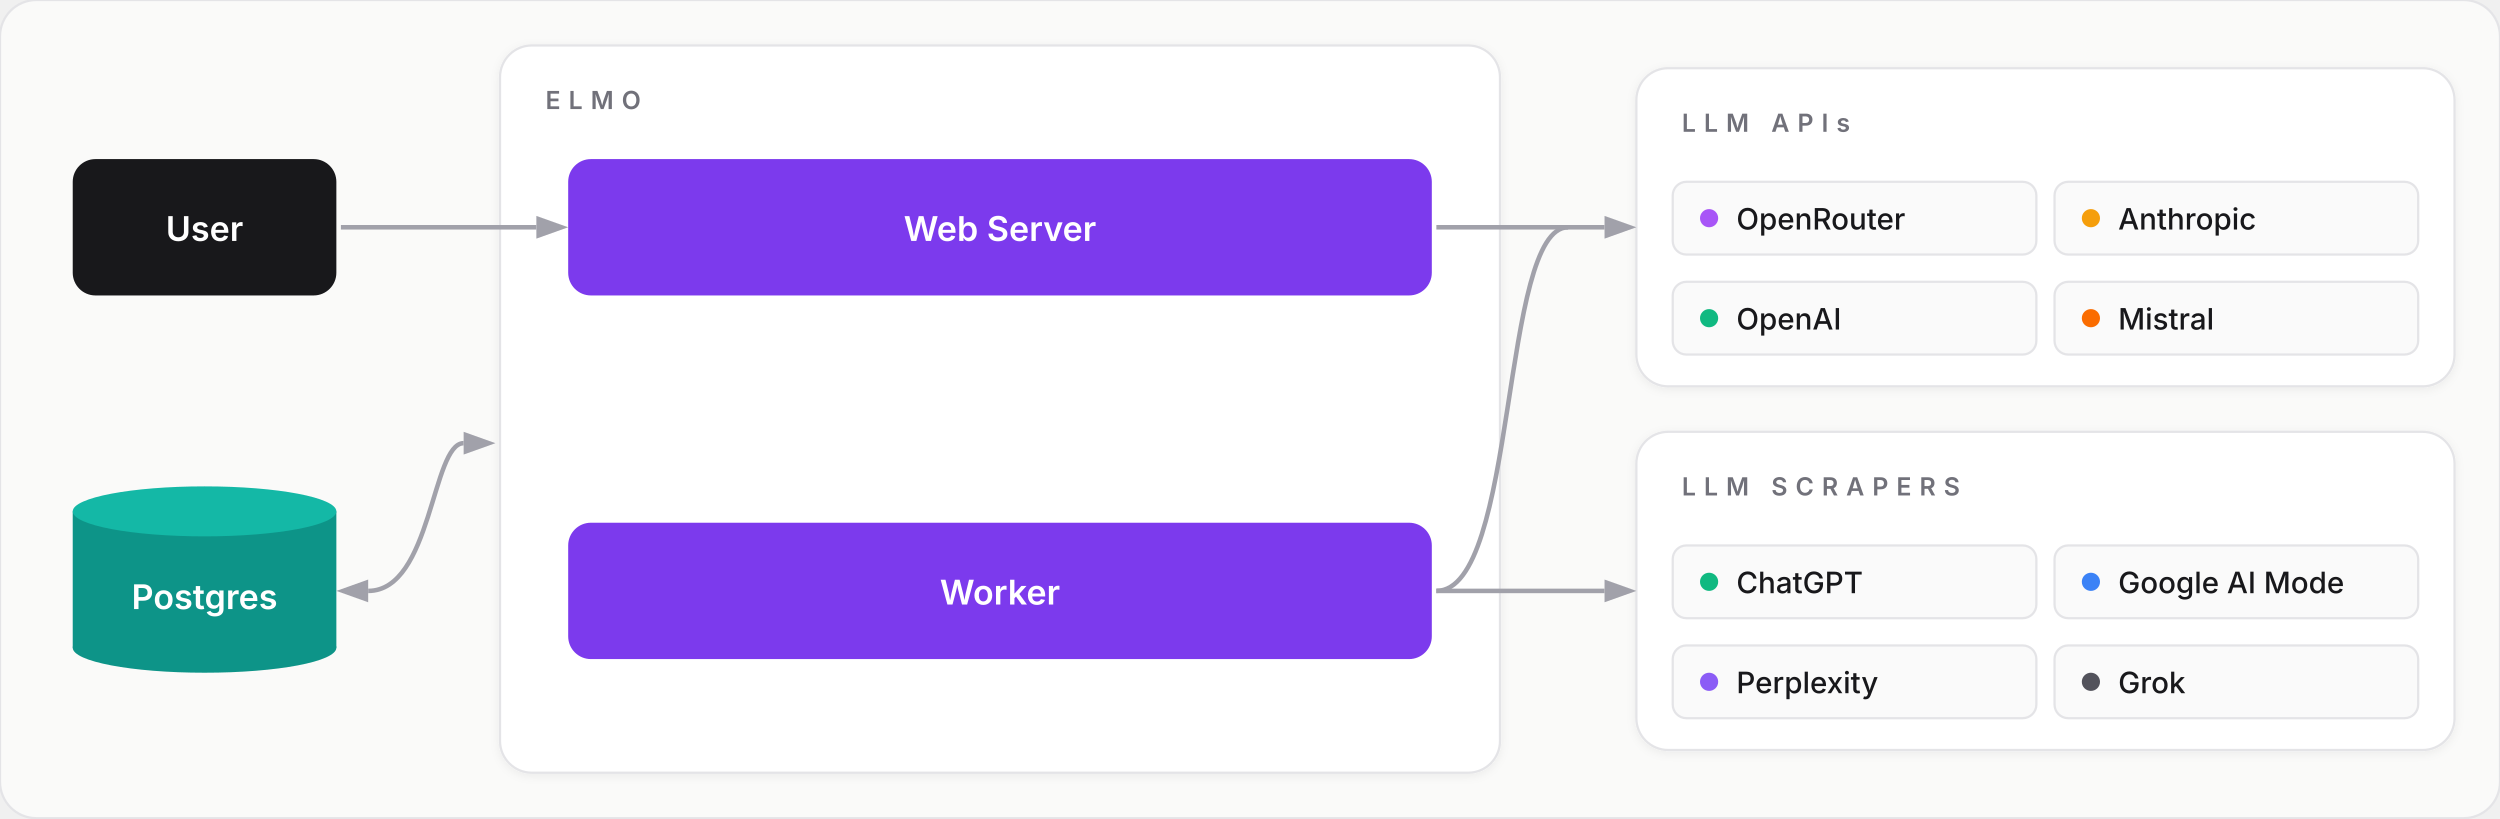
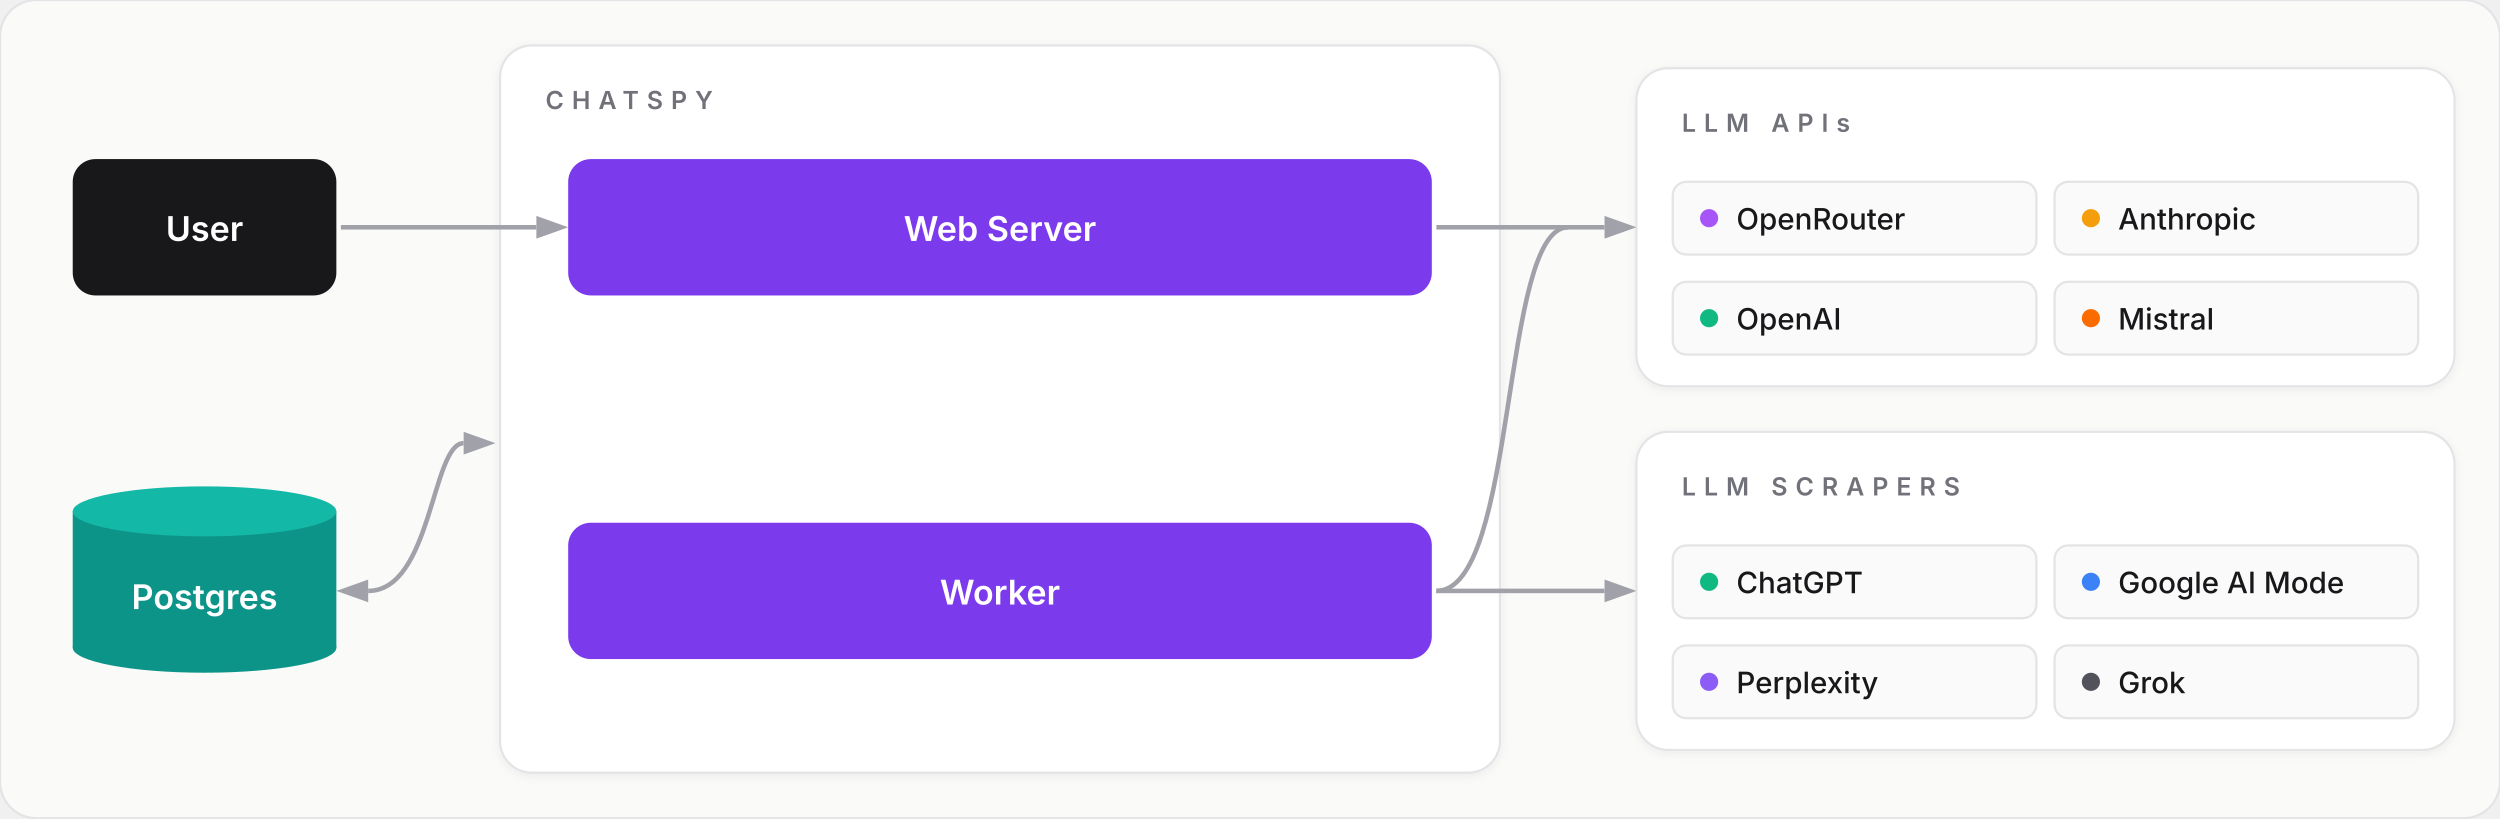
<svg xmlns="http://www.w3.org/2000/svg" viewBox="0 0 1100 360" font-family="'Geist Sans', -apple-system, BlinkMacSystemFont, 'Inter', 'Segoe UI', Roboto, system-ui, sans-serif">
  <defs>
    <marker id="arr" viewBox="0 0 14 10" refX="14" refY="5" markerUnits="userSpaceOnUse" markerWidth="14" markerHeight="10" orient="auto">
      <path d="M0 0 L14 5 L0 10 z" fill="#a1a1aa" />
    </marker>
    <filter id="shCard" x="-10%" y="-10%" width="120%" height="120%">
      <feDropShadow dx="0" dy="1" stdDeviation="2" flood-opacity="0.06" />
    </filter>
  </defs>
  <rect width="1100" height="360" rx="16" fill="#fafaf9" stroke="#e4e4e7" stroke-width="1" />
  <rect x="220" y="20" width="440" height="320" rx="14" fill="#ffffff" stroke="#e4e4e7" stroke-width="1" filter="url(#shCard)" />
-   <text x="240" y="48" fill="#71717a" font-size="11" font-weight="600" letter-spacing="3.5">ELMO</text>
+   <text x="240" y="48" fill="#71717a" font-size="11" font-weight="600" letter-spacing="3.5">CHATSPY</text>
  <rect x="720" y="30" width="360" height="140" rx="14" fill="#ffffff" stroke="#e4e4e7" stroke-width="1" filter="url(#shCard)" />
  <text x="740" y="58" fill="#71717a" font-size="11" font-weight="600" letter-spacing="3.5">LLM APIs</text>
  <rect x="720" y="190" width="360" height="140" rx="14" fill="#ffffff" stroke="#e4e4e7" stroke-width="1" filter="url(#shCard)" />
  <text x="740" y="218" fill="#71717a" font-size="11" font-weight="600" letter-spacing="3.5">LLM SCRAPERS</text>
  <line x1="150" y1="100" x2="236" y2="100" stroke="#a1a1aa" stroke-width="2" />
  <polygon points="250,100 236,95 236,105" fill="#a1a1aa" />
  <path d="M 162 260 C 190 260, 190 195, 204 195" stroke="#a1a1aa" stroke-width="2" fill="none" />
  <polygon points="148,260 162,255 162,265" fill="#a1a1aa" />
  <polygon points="218,195 204,190 204,200" fill="#a1a1aa" />
  <path d="M 632 260 C 668 260, 660 100, 690 100" stroke="#a1a1aa" stroke-width="2" fill="none" />
  <line x1="632" y1="100" x2="706" y2="100" stroke="#a1a1aa" stroke-width="2" />
  <polygon points="720,100 706,95 706,105" fill="#a1a1aa" />
  <line x1="632" y1="260" x2="706" y2="260" stroke="#a1a1aa" stroke-width="2" />
  <polygon points="720,260 706,255 706,265" fill="#a1a1aa" />
  <rect x="32" y="70" width="116" height="60" rx="10" fill="#18181b" />
  <text x="90" y="106" text-anchor="middle" fill="white" font-size="15" font-weight="600">User</text>
  <ellipse cx="90" cy="285" rx="58" ry="11" fill="#0d9488" />
  <rect x="32" y="225" width="116" height="60" fill="#0d9488" />
  <ellipse cx="90" cy="225" rx="58" ry="11" fill="#14b8a6" />
  <text x="90" y="268" text-anchor="middle" fill="white" font-size="15" font-weight="600">Postgres</text>
  <rect x="250" y="70" width="380" height="60" rx="10" fill="#7c3aed" />
  <text x="440" y="106" text-anchor="middle" fill="white" font-size="15" font-weight="600">Web Server</text>
  <rect x="250" y="230" width="380" height="60" rx="10" fill="#7c3aed" />
  <text x="440" y="266" text-anchor="middle" fill="white" font-size="15" font-weight="600">Worker</text>
  <g>
    <rect x="736" y="80" width="160" height="32" rx="6" fill="#fafafa" stroke="#e4e4e7" stroke-width="1" />
    <circle cx="752" cy="96" r="4" fill="#a855f7" />
    <text x="764" y="101" fill="#18181b" font-size="13" font-weight="500">OpenRouter</text>
    <rect x="904" y="80" width="160" height="32" rx="6" fill="#fafafa" stroke="#e4e4e7" stroke-width="1" />
    <circle cx="920" cy="96" r="4" fill="#f59e0b" />
    <text x="932" y="101" fill="#18181b" font-size="13" font-weight="500">Anthropic</text>
    <rect x="736" y="124" width="160" height="32" rx="6" fill="#fafafa" stroke="#e4e4e7" stroke-width="1" />
    <circle cx="752" cy="140" r="4" fill="#10b981" />
    <text x="764" y="145" fill="#18181b" font-size="13" font-weight="500">OpenAI</text>
    <rect x="904" y="124" width="160" height="32" rx="6" fill="#fafafa" stroke="#e4e4e7" stroke-width="1" />
    <circle cx="920" cy="140" r="4" fill="#fa6c00" />
    <text x="932" y="145" fill="#18181b" font-size="13" font-weight="500">Mistral</text>
  </g>
  <g>
    <rect x="736" y="240" width="160" height="32" rx="6" fill="#fafafa" stroke="#e4e4e7" stroke-width="1" />
    <circle cx="752" cy="256" r="4" fill="#10b981" />
    <text x="764" y="261" fill="#18181b" font-size="13" font-weight="500">ChatGPT</text>
    <rect x="904" y="240" width="160" height="32" rx="6" fill="#fafafa" stroke="#e4e4e7" stroke-width="1" />
    <circle cx="920" cy="256" r="4" fill="#3b82f6" />
    <text x="932" y="261" fill="#18181b" font-size="13" font-weight="500">Google AI Mode</text>
    <rect x="736" y="284" width="160" height="32" rx="6" fill="#fafafa" stroke="#e4e4e7" stroke-width="1" />
    <circle cx="752" cy="300" r="4" fill="#8b5cf6" />
    <text x="764" y="305" fill="#18181b" font-size="13" font-weight="500">Perplexity</text>
    <rect x="904" y="284" width="160" height="32" rx="6" fill="#fafafa" stroke="#e4e4e7" stroke-width="1" />
    <circle cx="920" cy="300" r="4" fill="#52525b" />
    <text x="932" y="305" fill="#18181b" font-size="13" font-weight="500">Grok</text>
  </g>
</svg>
